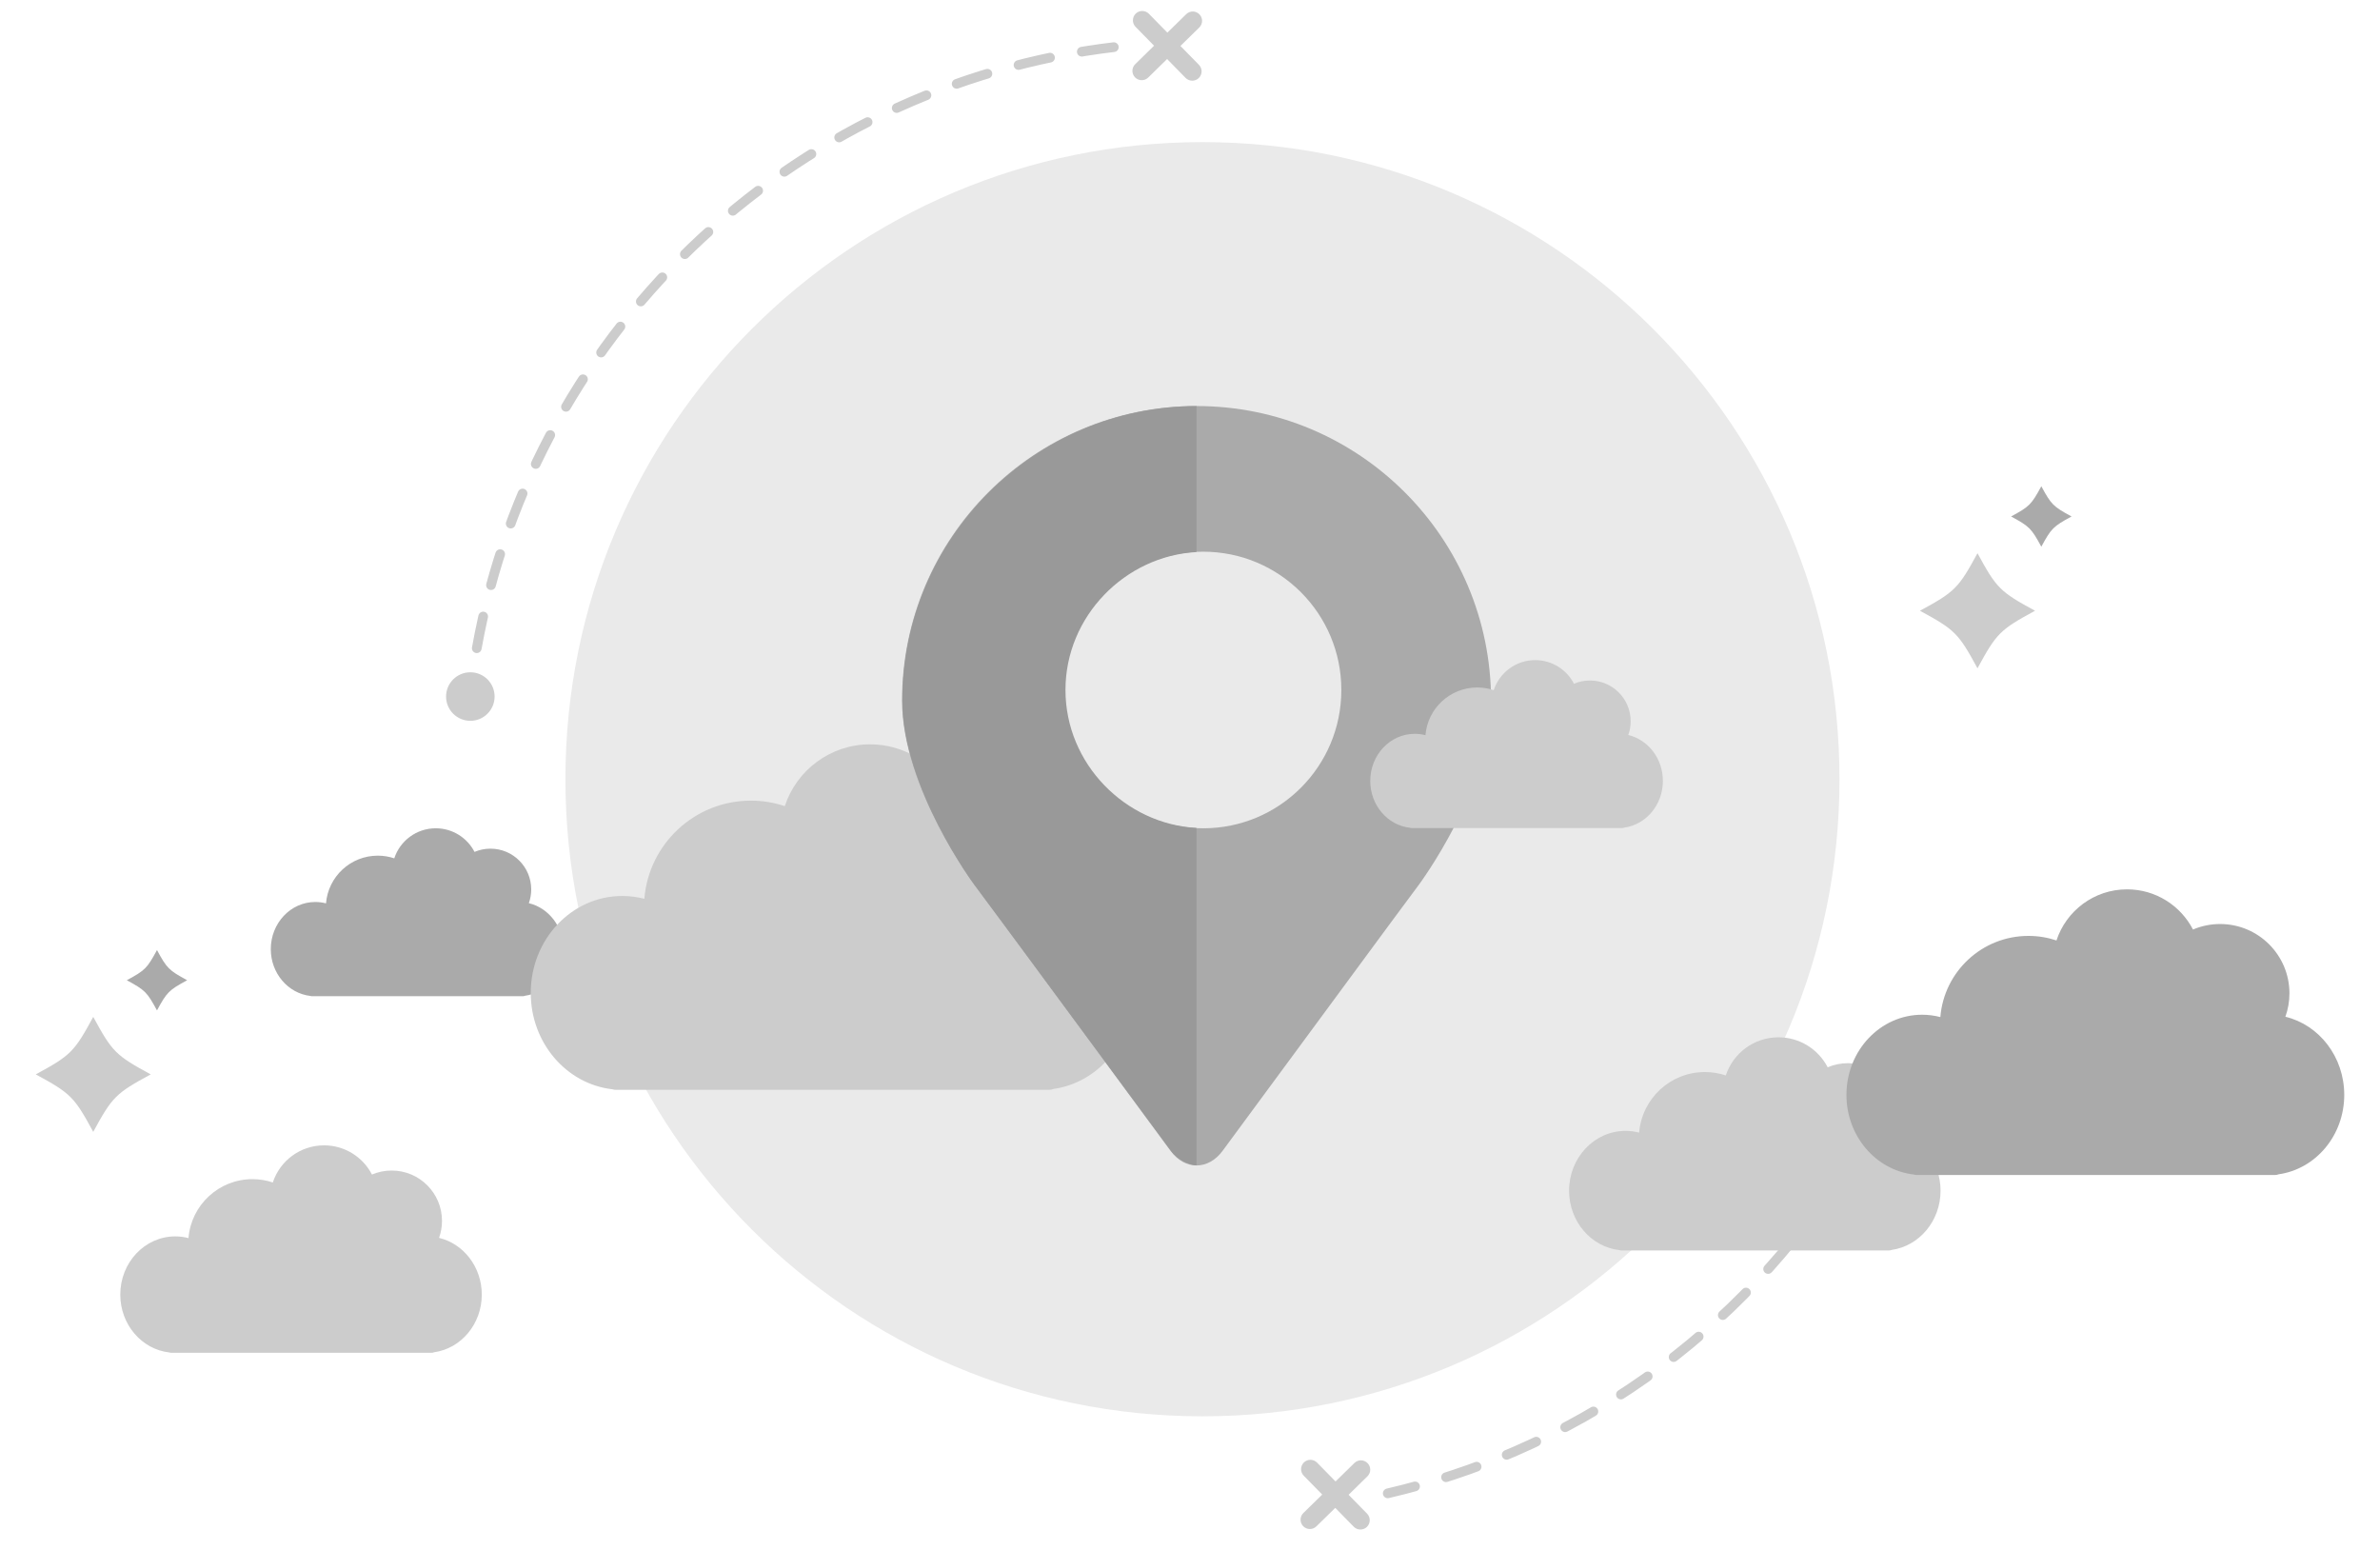
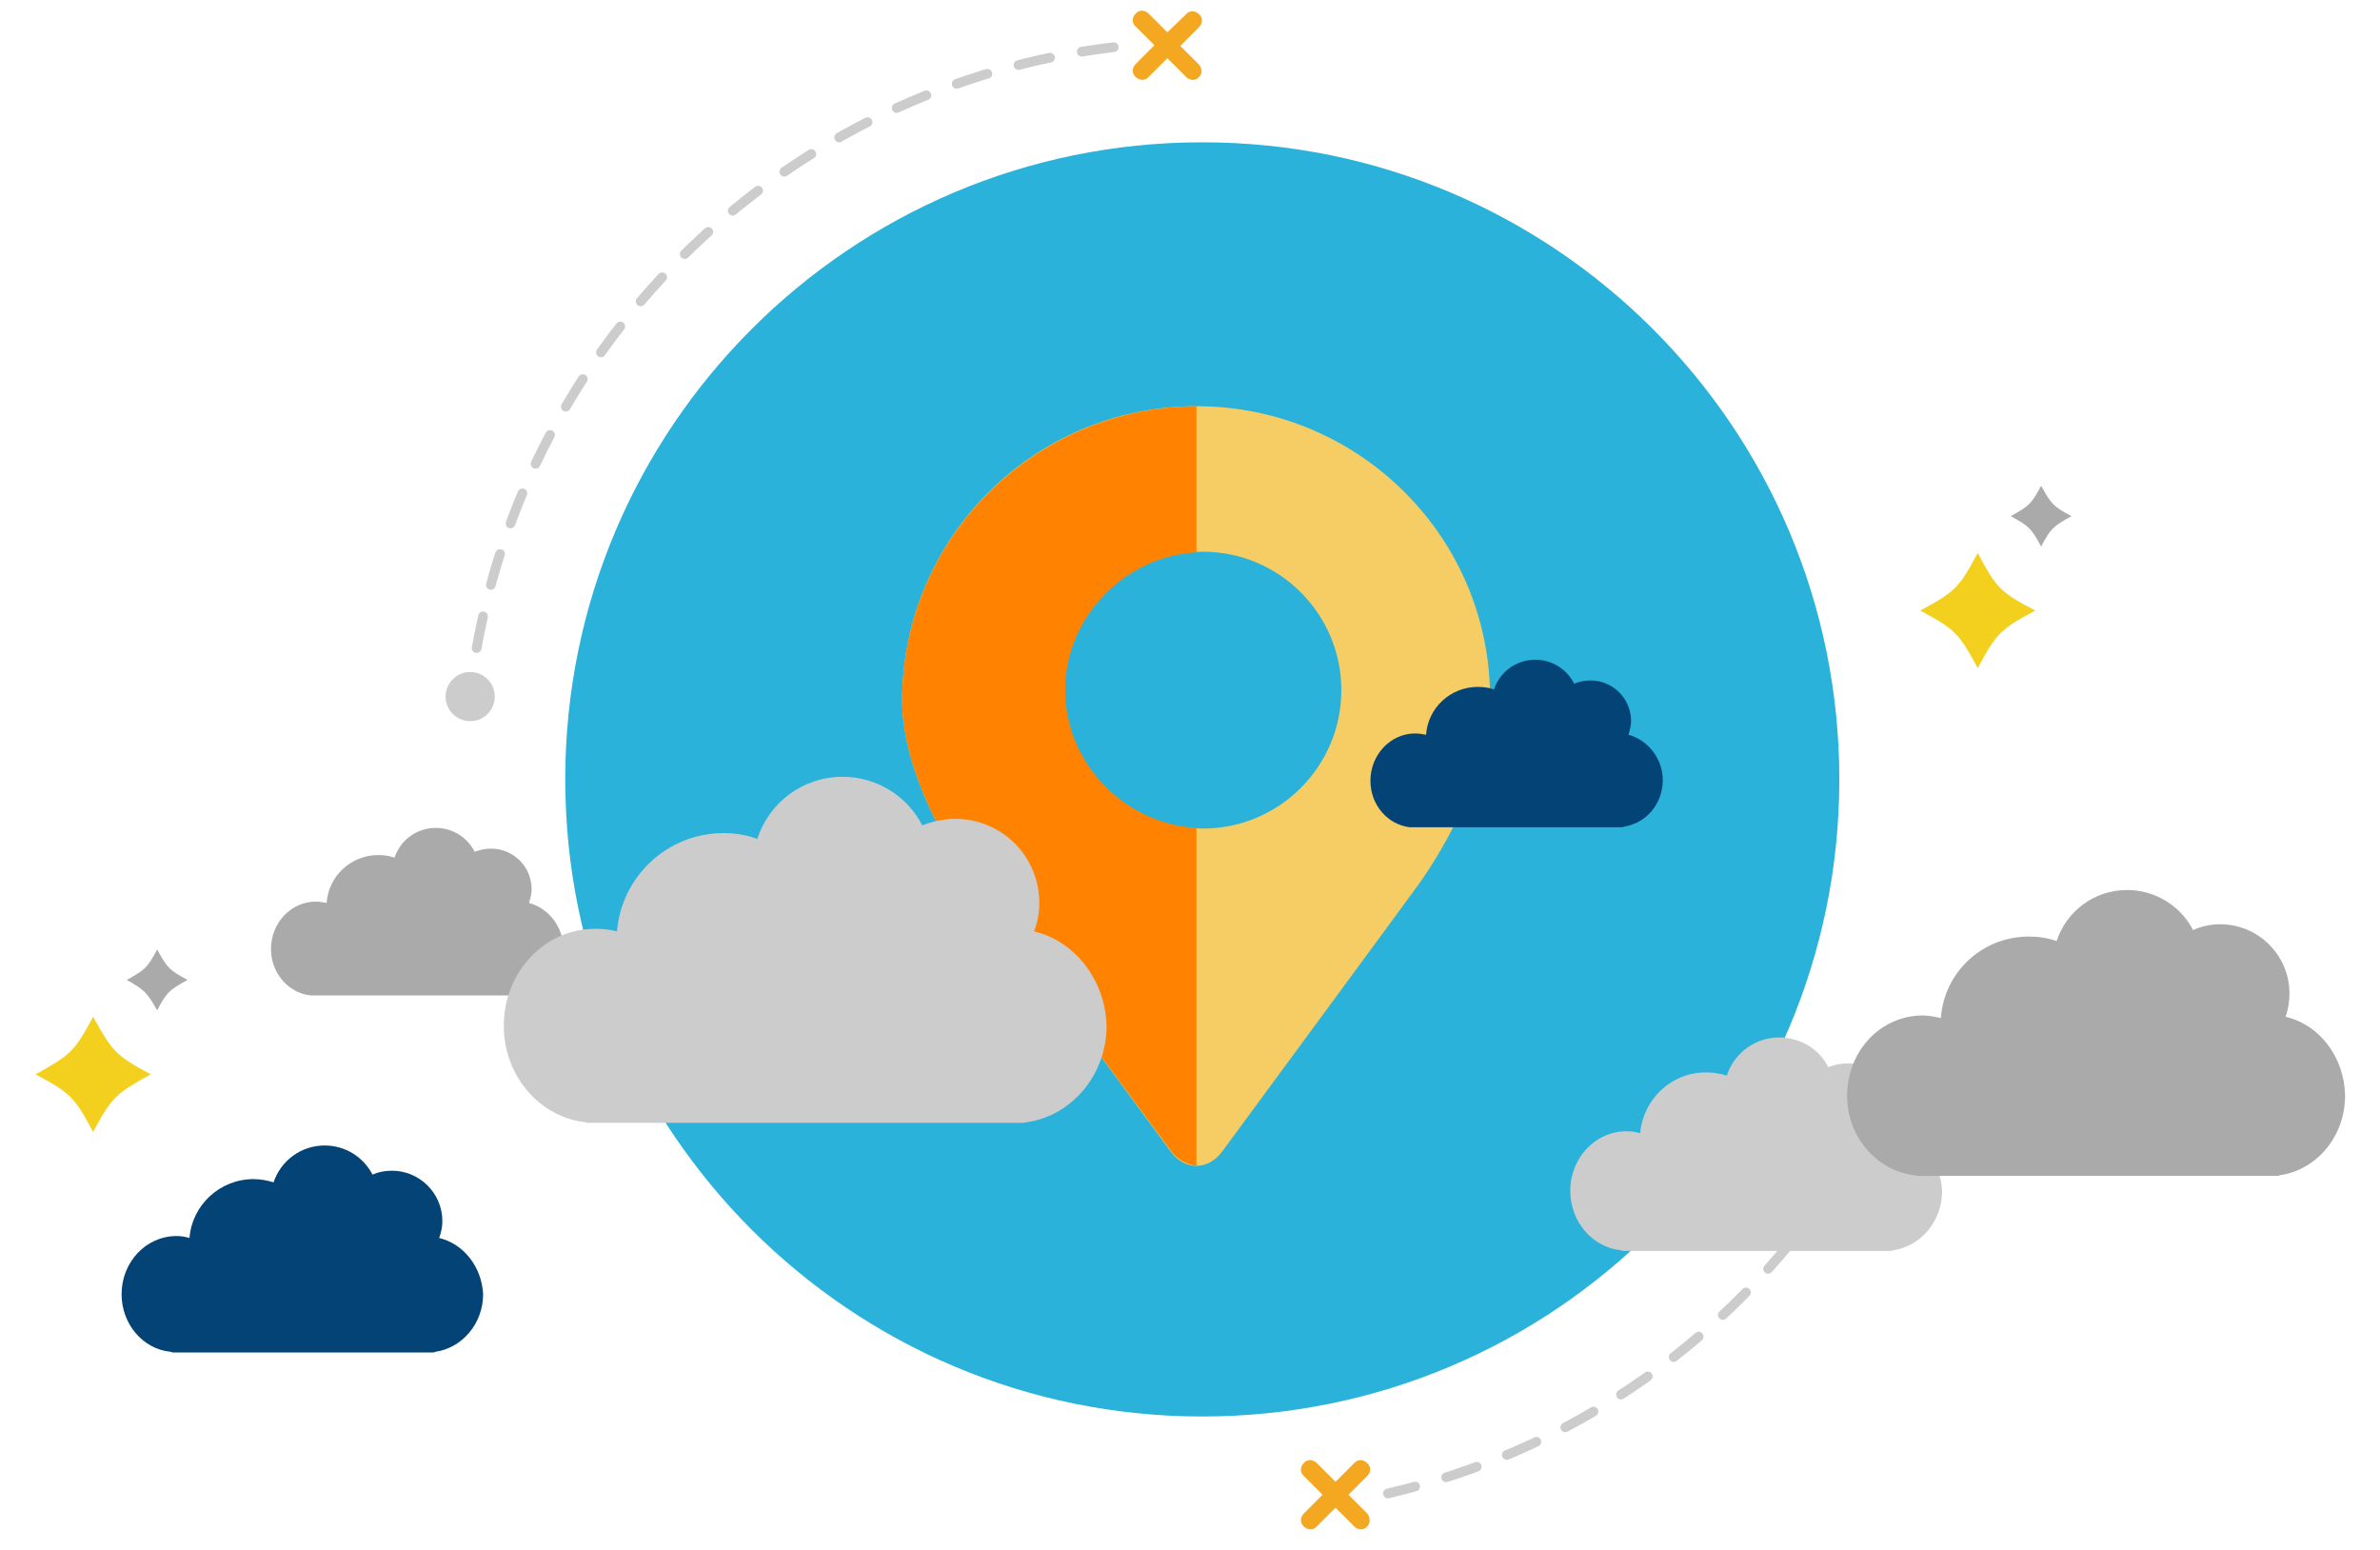
- <svg xmlns="http://www.w3.org/2000/svg" version="1.1" x="0px" y="0px" width="368px" height="239.638px" viewBox="0 0 368 239.638" style="enable-background:new 0 0 368 239.638;" xml:space="preserve">
+ <svg xmlns="http://www.w3.org/2000/svg" version="1.1" id="Capa_1" x="0px" y="0px" viewBox="0 0 368 239.6" style="enable-background:new 0 0 368 239.6;" xml:space="preserve">
+   <style type="text/css">
+ 	.st0{fill:#2AB2DB;}
+ 	.st1{fill:none;stroke:#CCCCCC;stroke-width:1.5;stroke-linecap:round;stroke-miterlimit:10;stroke-dasharray:5,5,5,5,5,5;}
+ 	.st2{fill:none;stroke:#EAEAEA;stroke-width:1.157;stroke-miterlimit:10;}
+ 	.st3{fill:#AAAAAA;}
+ 	.st4{fill:#CCCCCC;}
+ 	.st5{fill:#034375;}
+ 	.st6{fill:#F6CD64;}
+ 	.st7{fill:#F4A721;}
+ 	.st8{fill:#F4D01E;}
+ 	.st9{fill:#FF8300;}
+ </style>
  <g id="Layer_1_1_">
    <g>
      <g>
-         <circle style="fill:#EAEAEA;" cx="185.926" cy="120.472" r="98.5" />
-         <path style="fill:none;stroke:#CCCCCC;stroke-width:1.5;stroke-linecap:round;stroke-miterlimit:10;stroke-dasharray:5,5,5,5,5,5;" d="     M73.719,100.22c8.924-49.777,50.161-88.346,101.226-93.226" />
-         <path style="fill:none;stroke:#CCCCCC;stroke-width:1.5;stroke-linecap:round;stroke-miterlimit:10;stroke-dasharray:5,5,5,5,5,5;" d="     M295.216,159.691c-0.649,2.068,0.973-1.693,0.21,0.329c-10.667,28.257-32.381,51.854-61.134,64.35     c-6.253,2.718-12.839,4.911-19.716,6.513" />
-         <path style="fill:none;stroke:#EAEAEA;stroke-width:1.157;stroke-miterlimit:10;" d="M299.926,120.472" />
+         <circle class="st0" cx="185.9" cy="120.5" r="98.5" />
+         <path class="st1" d="M73.7,100.2C82.6,50.4,123.9,11.9,174.9,7" />
+         <path class="st1" d="M295.2,159.7c-0.6,2.1,1-1.7,0.2,0.3c-10.7,28.3-32.4,51.9-61.1,64.4c-6.3,2.7-12.8,4.9-19.7,6.5" />
+         <path class="st2" d="M299.9,120.5" />
        <g>
-           <path style="fill:#AAAAAA;" d="M81.771,139.637c0.237-0.664,0.368-1.381,0.368-2.126c0-3.479-2.821-6.301-6.301-6.301      c-0.876,0-1.708,0.178-2.466,0.5c-1.123-2.168-3.386-3.651-5.996-3.651c-2.993,0-5.53,1.949-6.414,4.646      c-0.801-0.268-1.657-0.415-2.547-0.415c-4.218,0-7.673,3.249-8.009,7.379c-0.531-0.14-1.087-0.214-1.659-0.214      c-3.797,0-6.876,3.262-6.876,7.284c0,3.754,2.682,6.845,6.125,7.241c0.09,0.027,0.183,0.044,0.279,0.044h32.546      c0.118,0,0.234-0.025,0.341-0.067c3.363-0.476,5.957-3.526,5.957-7.218C87.12,143.271,84.834,140.373,81.771,139.637z" />
+           <path class="st3" d="M81.8,139.6c0.2-0.7,0.4-1.4,0.4-2.1c0-3.5-2.8-6.3-6.3-6.3c-0.9,0-1.7,0.2-2.5,0.5c-1.1-2.2-3.4-3.7-6-3.7      c-3,0-5.5,1.9-6.4,4.6c-0.8-0.3-1.7-0.4-2.5-0.4c-4.2,0-7.7,3.2-8,7.4c-0.5-0.1-1.1-0.2-1.7-0.2c-3.8,0-6.9,3.3-6.9,7.3      c0,3.8,2.7,6.8,6.1,7.2c0.1,0,0.2,0,0.3,0h32.5c0.1,0,0.2,0,0.3-0.1c3.4-0.5,6-3.5,6-7.2C87.1,143.3,84.8,140.4,81.8,139.6z" />
        </g>
        <g>
-           <path style="fill:#CCCCCC;" d="M293.258,175.071c0.303-0.843,0.469-1.752,0.469-2.698c0-4.417-3.582-7.998-7.998-7.998      c-1.111,0-2.168,0.226-3.129,0.635c-1.426-2.752-4.299-4.635-7.611-4.635c-3.801,0-7.02,2.474-8.143,5.896      c-1.018-0.34-2.104-0.525-3.232-0.525c-5.355,0-9.74,4.123-10.166,9.365c-0.674-0.177-1.381-0.271-2.105-0.271      c-4.82,0-8.729,4.141-8.729,9.246c0,4.766,3.404,8.688,7.775,9.191c0.113,0.035,0.23,0.056,0.354,0.056h41.311      c0.151,0,0.299-0.03,0.436-0.085c4.268-0.605,7.561-4.477,7.561-9.162C300.049,179.685,297.146,176.005,293.258,175.071z" />
+           <path class="st4" d="M293.3,175.1c0.3-0.8,0.5-1.8,0.5-2.7c0-4.4-3.6-8-8-8c-1.1,0-2.2,0.2-3.1,0.6c-1.4-2.8-4.3-4.6-7.6-4.6      c-3.8,0-7,2.5-8.1,5.9c-1-0.3-2.1-0.5-3.2-0.5c-5.4,0-9.7,4.1-10.2,9.4c-0.7-0.2-1.4-0.3-2.1-0.3c-4.8,0-8.7,4.1-8.7,9.2      c0,4.8,3.4,8.7,7.8,9.2c0.1,0,0.2,0.1,0.4,0.1h41.3c0.2,0,0.3,0,0.4-0.1c4.3-0.6,7.6-4.5,7.6-9.2      C300,179.7,297.1,176,293.3,175.1z" />
        </g>
        <g>
-           <path style="fill:#CCCCCC;" d="M67.887,191.383c0.294-0.82,0.455-1.704,0.455-2.627c0-4.298-3.484-7.783-7.783-7.783      c-1.082,0-2.11,0.221-3.046,0.618c-1.386-2.678-4.183-4.511-7.407-4.511c-3.697,0-6.83,2.406-7.923,5.738      c-0.989-0.33-2.048-0.512-3.148-0.512c-5.209,0-9.478,4.012-9.891,9.114c-0.657-0.173-1.344-0.265-2.05-0.265      c-4.691,0-8.495,4.029-8.495,8.998c0,4.639,3.312,8.456,7.568,8.945c0.109,0.035,0.224,0.055,0.343,0.055h40.204      c0.147,0,0.289-0.03,0.422-0.084c4.153-0.588,7.358-4.354,7.358-8.916C74.494,195.873,71.669,192.292,67.887,191.383z" />
+           <path class="st5" d="M67.9,191.4c0.3-0.8,0.5-1.7,0.5-2.6c0-4.3-3.5-7.8-7.8-7.8c-1.1,0-2.1,0.2-3,0.6c-1.4-2.7-4.2-4.5-7.4-4.5      c-3.7,0-6.8,2.4-7.9,5.7c-1-0.3-2-0.5-3.1-0.5c-5.2,0-9.5,4-9.9,9.1c-0.7-0.2-1.3-0.3-2-0.3c-4.7,0-8.5,4-8.5,9      c0,4.6,3.3,8.5,7.6,8.9c0.1,0,0.2,0.1,0.3,0.1h40.2c0.1,0,0.3,0,0.4-0.1c4.2-0.6,7.4-4.4,7.4-8.9      C74.5,195.9,71.7,192.3,67.9,191.4z" />
        </g>
        <g>
-           <path style="fill:#CCCCCC;" d="M164.155,138.901c0.49-1.366,0.757-2.839,0.757-4.374c0-7.16-5.804-12.965-12.964-12.965      c-1.801,0-3.513,0.367-5.071,1.029c-2.309-4.459-6.965-7.511-12.338-7.511c-6.156,0-11.374,4.008-13.195,9.556      c-1.647-0.551-3.409-0.852-5.242-0.852c-8.676,0-15.784,6.682-16.474,15.18c-1.095-0.287-2.237-0.439-3.413-0.439      c-7.815,0-14.149,6.709-14.149,14.984c0,7.727,5.518,14.084,12.605,14.898c0.183,0.058,0.372,0.092,0.57,0.092h66.96      c0.246,0,0.482-0.051,0.702-0.141c6.919-0.979,12.257-7.252,12.257-14.85C175.16,146.379,170.454,140.415,164.155,138.901z" />
+           <path class="st3" d="M353.4,157.2c0.4-1.1,0.6-2.3,0.6-3.6c0-5.9-4.8-10.7-10.7-10.7c-1.5,0-2.9,0.3-4.2,0.9      c-1.9-3.7-5.8-6.2-10.2-6.2c-5.1,0-9.4,3.3-10.9,7.9c-1.4-0.5-2.8-0.7-4.3-0.7c-7.2,0-13.1,5.5-13.6,12.6      c-0.9-0.2-1.9-0.4-2.8-0.4c-6.5,0-11.7,5.5-11.7,12.4c0,6.4,4.6,11.6,10.4,12.3c0.1,0,0.3,0.1,0.5,0.1h55.4c0.2,0,0.4,0,0.6-0.1      c5.7-0.8,10.1-6,10.1-12.3C362.5,163.4,358.6,158.4,353.4,157.2z" />
        </g>
+         <path class="st6" d="M185,62.8c-25.1,0-45.5,20.4-45.5,45.5c0,13.5,11.1,28.5,11.1,28.5c2.2,3,5.8,7.9,8.1,10.9l22.3,30.3     c2.2,3,5.8,3,8,0l22.3-30.3c2.2-3,5.8-7.9,8-10.9c0,0,11.1-15,11.1-28.5C230.6,83.2,210.2,62.8,185,62.8z M186,128.1     c-11.8,0-21.4-9.6-21.4-21.4c0-11.8,9.6-21.4,21.4-21.4c11.8,0,21.4,9.6,21.4,21.4C207.4,118.5,197.8,128.1,186,128.1z" />
        <g>
-           <path style="fill:#AAAAAA;" d="M353.37,157.195c0.405-1.131,0.628-2.348,0.628-3.617c0-5.919-4.801-10.718-10.721-10.718      c-1.486,0-2.902,0.304-4.193,0.851c-1.908-3.688-5.758-6.211-10.197-6.211c-5.092,0-9.406,3.314-10.912,7.902      c-1.363-0.456-2.818-0.705-4.334-0.705c-7.174,0-13.051,5.524-13.621,12.55c-0.904-0.236-1.85-0.362-2.822-0.362      c-6.461,0-11.697,5.547-11.697,12.39c0,6.388,4.562,11.644,10.422,12.317c0.15,0.047,0.309,0.075,0.473,0.075h55.361      c0.203,0,0.398-0.042,0.58-0.115c5.721-0.81,10.135-5.996,10.135-12.277C362.471,163.377,358.58,158.447,353.37,157.195z" />
+           <path class="st5" d="M251.8,113.6c0.2-0.7,0.4-1.4,0.4-2.1c0-3.5-2.8-6.3-6.3-6.3c-0.9,0-1.7,0.2-2.5,0.5      c-1.1-2.2-3.4-3.7-6-3.7c-3,0-5.5,1.9-6.4,4.6c-0.8-0.3-1.7-0.4-2.5-0.4c-4.2,0-7.7,3.2-8,7.4c-0.5-0.1-1.1-0.2-1.7-0.2      c-3.8,0-6.9,3.3-6.9,7.3c0,3.8,2.7,6.8,6.1,7.2c0.1,0,0.2,0,0.3,0h32.5c0.1,0,0.2,0,0.3-0.1c3.4-0.5,6-3.5,6-7.2      C257.1,117.3,254.8,114.4,251.8,113.6z" />
        </g>
-         <path style="fill:#AAAAAA;" d="M185.013,62.776c-25.144,0-45.539,20.388-45.539,45.538c0,13.472,11.145,28.451,11.145,28.451     c2.228,2.982,5.848,7.87,8.064,10.875l22.322,30.303c2.21,2.992,5.806,2.992,8.022,0l22.334-30.303     c2.203-3.005,5.83-7.893,8.045-10.875c0,0,11.145-14.979,11.145-28.451C230.551,83.165,210.173,62.776,185.013,62.776z      M186.031,128.061c-11.813,0-21.395-9.573-21.395-21.387c0-11.809,9.581-21.379,21.395-21.379     c11.812,0,21.369,9.571,21.369,21.379C207.4,118.488,197.844,128.061,186.031,128.061z" />
+         <path class="st7" d="M185.4,10l-2.9-2.9l2.9-2.9c0.6-0.6,0.6-1.5,0-2c-0.6-0.6-1.5-0.6-2,0L180.5,5l-2.9-2.9     c-0.6-0.6-1.5-0.6-2,0c-0.6,0.6-0.6,1.5,0,2l2.9,2.9l-2.9,2.9c-0.6,0.6-0.6,1.5,0,2c0.6,0.6,1.5,0.6,2,0l2.9-2.9l2.9,2.9     c0.6,0.6,1.5,0.6,2,0C185.9,11.5,185.9,10.6,185.4,10z" />
+         <circle class="st4" cx="72.7" cy="107.7" r="3.8" />
+         <path class="st8" d="M305.8,85.5c-2.9,5.4-3.5,6-8.9,8.9c5.4,2.9,6,3.5,8.9,8.9c2.9-5.4,3.5-6,8.9-8.9     C309.2,91.5,308.7,90.9,305.8,85.5z" />
+         <path class="st3" d="M315.6,84.5c1.5-2.8,1.8-3.1,4.7-4.7c-2.8-1.5-3.1-1.8-4.7-4.7c-1.5,2.8-1.8,3.1-4.7,4.7     C313.8,81.4,314.1,81.7,315.6,84.5z" />
+         <path class="st8" d="M14.4,157.2c-2.9,5.4-3.5,5.9-8.9,8.9c5.4,2.9,6,3.5,8.9,8.9c2.9-5.4,3.5-5.9,8.9-8.9     C17.9,163.2,17.4,162.6,14.4,157.2z" />
+         <path class="st3" d="M24.3,156.2c1.5-2.8,1.8-3.1,4.7-4.7c-2.8-1.5-3.1-1.8-4.7-4.7c-1.5,2.8-1.8,3.1-4.7,4.7     C22.4,153.1,22.7,153.4,24.3,156.2z" />
+         <path class="st9" d="M185,128c-11-0.6-20.3-9.9-20.3-21.3c0-11.4,9.3-20.7,20.3-21.3V62.8c-25,0.1-45.5,20.4-45.5,45.5     c0,13.5,11.1,28.5,11.1,28.5c2.2,3,5.8,7.9,8.1,10.9l22.4,30.3c1.1,1.5,2.9,2.2,3.9,2.2V128z" />
+         <path class="st7" d="M211.4,234l-2.9-2.9l2.9-2.9c0.6-0.6,0.6-1.5,0-2c-0.6-0.6-1.5-0.6-2,0l-2.9,2.9l-2.9-2.9     c-0.6-0.6-1.5-0.6-2,0c-0.6,0.6-0.6,1.5,0,2l2.9,2.9l-2.9,2.9c-0.6,0.6-0.6,1.5,0,2c0.6,0.6,1.5,0.6,2,0l2.9-2.9l2.9,2.9     c0.6,0.6,1.5,0.6,2,0C211.9,235.5,211.9,234.6,211.4,234z" />
        <g>
-           <path style="fill:#CCCCCC;" d="M251.771,113.637c0.237-0.664,0.367-1.38,0.367-2.126c0-3.48-2.82-6.301-6.301-6.301      c-0.875,0-1.707,0.178-2.465,0.5c-1.123-2.168-3.386-3.651-5.996-3.651c-2.994,0-5.53,1.949-6.414,4.645      c-0.801-0.268-1.658-0.415-2.547-0.415c-4.218,0-7.674,3.249-8.009,7.378c-0.532-0.14-1.087-0.214-1.659-0.214      c-3.797,0-6.876,3.262-6.876,7.284c0,3.754,2.682,6.845,6.125,7.241c0.09,0.027,0.183,0.044,0.278,0.044h32.547      c0.118,0,0.234-0.025,0.341-0.067c3.362-0.476,5.957-3.526,5.957-7.218C257.12,117.271,254.834,114.373,251.771,113.637z" />
+           <path class="st4" d="M159.9,144c0.5-1.4,0.8-2.8,0.8-4.4c0-7.2-5.8-13-13-13c-1.8,0-3.5,0.4-5.1,1c-2.3-4.5-7-7.5-12.3-7.5      c-6.2,0-11.4,4-13.2,9.6c-1.6-0.6-3.4-0.9-5.2-0.9c-8.7,0-15.8,6.7-16.5,15.2c-1.1-0.3-2.2-0.4-3.4-0.4c-7.8,0-14.1,6.7-14.1,15      c0,7.7,5.5,14.1,12.6,14.9c0.2,0.1,0.4,0.1,0.6,0.1h67c0.2,0,0.5-0.1,0.7-0.1c6.9-1,12.3-7.3,12.3-14.9      C170.9,151.5,166.2,145.5,159.9,144z" />
        </g>
-         <path style="fill:#CCCCCC;" d="M185.381,10.022l-2.86-2.916l2.913-2.856c0.572-0.56,0.581-1.468,0.021-2.038     c-0.556-0.568-1.467-0.583-2.037-0.022l-2.915,2.855l-2.856-2.913c-0.557-0.569-1.473-0.579-2.04-0.024     c-0.572,0.561-0.579,1.476-0.021,2.046l2.857,2.913l-2.918,2.859c-0.564,0.556-0.576,1.468-0.02,2.039     c0.56,0.569,1.472,0.575,2.037,0.021l2.918-2.859l2.86,2.919c0.558,0.566,1.469,0.574,2.042,0.017     C185.928,11.505,185.939,10.592,185.381,10.022z" />
-         <circle style="fill:#CCCCCC;" cx="72.725" cy="107.692" r="3.752" />
-         <path style="fill:#CCCCCC;" d="M305.763,85.528c-2.94,5.417-3.482,5.959-8.899,8.899c5.417,2.94,5.959,3.482,8.899,8.899     c2.939-5.417,3.481-5.959,8.899-8.899C309.244,91.486,308.702,90.945,305.763,85.528z" />
-         <path style="fill:#AAAAAA;" d="M315.633,84.526c1.544-2.846,1.828-3.129,4.674-4.675c-2.846-1.544-3.13-1.827-4.674-4.671     c-1.545,2.843-1.83,3.128-4.674,4.671C313.805,81.396,314.088,81.68,315.633,84.526z" />
-         <path style="fill:#CCCCCC;" d="M14.417,157.22c-2.936,5.409-3.477,5.95-8.887,8.887c5.41,2.937,5.951,3.478,8.887,8.887     c2.937-5.409,3.478-5.95,8.887-8.887C17.895,163.17,17.354,162.629,14.417,157.22z" />
-         <path style="fill:#AAAAAA;" d="M24.273,156.219c1.542-2.842,1.825-3.125,4.667-4.668c-2.841-1.541-3.125-1.824-4.667-4.664     c-1.542,2.839-1.827,3.123-4.668,4.664C22.447,153.094,22.731,153.377,24.273,156.219z" />
-         <path style="fill:#999999;" d="M185,128.002c-11-0.596-20.255-9.899-20.255-21.328c0-11.424,9.255-20.726,20.255-21.322V62.779     c-25,0.066-45.472,20.426-45.472,45.535c0,13.472,11.118,28.451,11.118,28.451c2.227,2.982,5.833,7.87,8.05,10.875l22.37,30.303     c1.073,1.455,2.934,2.195,3.934,2.236V128.002z" />
-         <path style="fill:#CCCCCC;" d="M211.381,234.022l-2.86-2.916l2.913-2.856c0.572-0.561,0.581-1.469,0.021-2.037     c-0.556-0.568-1.468-0.583-2.037-0.022l-2.915,2.854l-2.855-2.912c-0.558-0.57-1.474-0.579-2.04-0.024     c-0.571,0.561-0.579,1.476-0.021,2.046l2.856,2.914l-2.918,2.858c-0.564,0.556-0.575,1.468-0.02,2.039     c0.561,0.569,1.473,0.575,2.037,0.021l2.919-2.859l2.86,2.919c0.558,0.565,1.469,0.573,2.041,0.017     C211.928,235.505,211.939,234.592,211.381,234.022z" />
      </g>
    </g>
  </g>
  <g id="Layer_1">
</g>
</svg>
